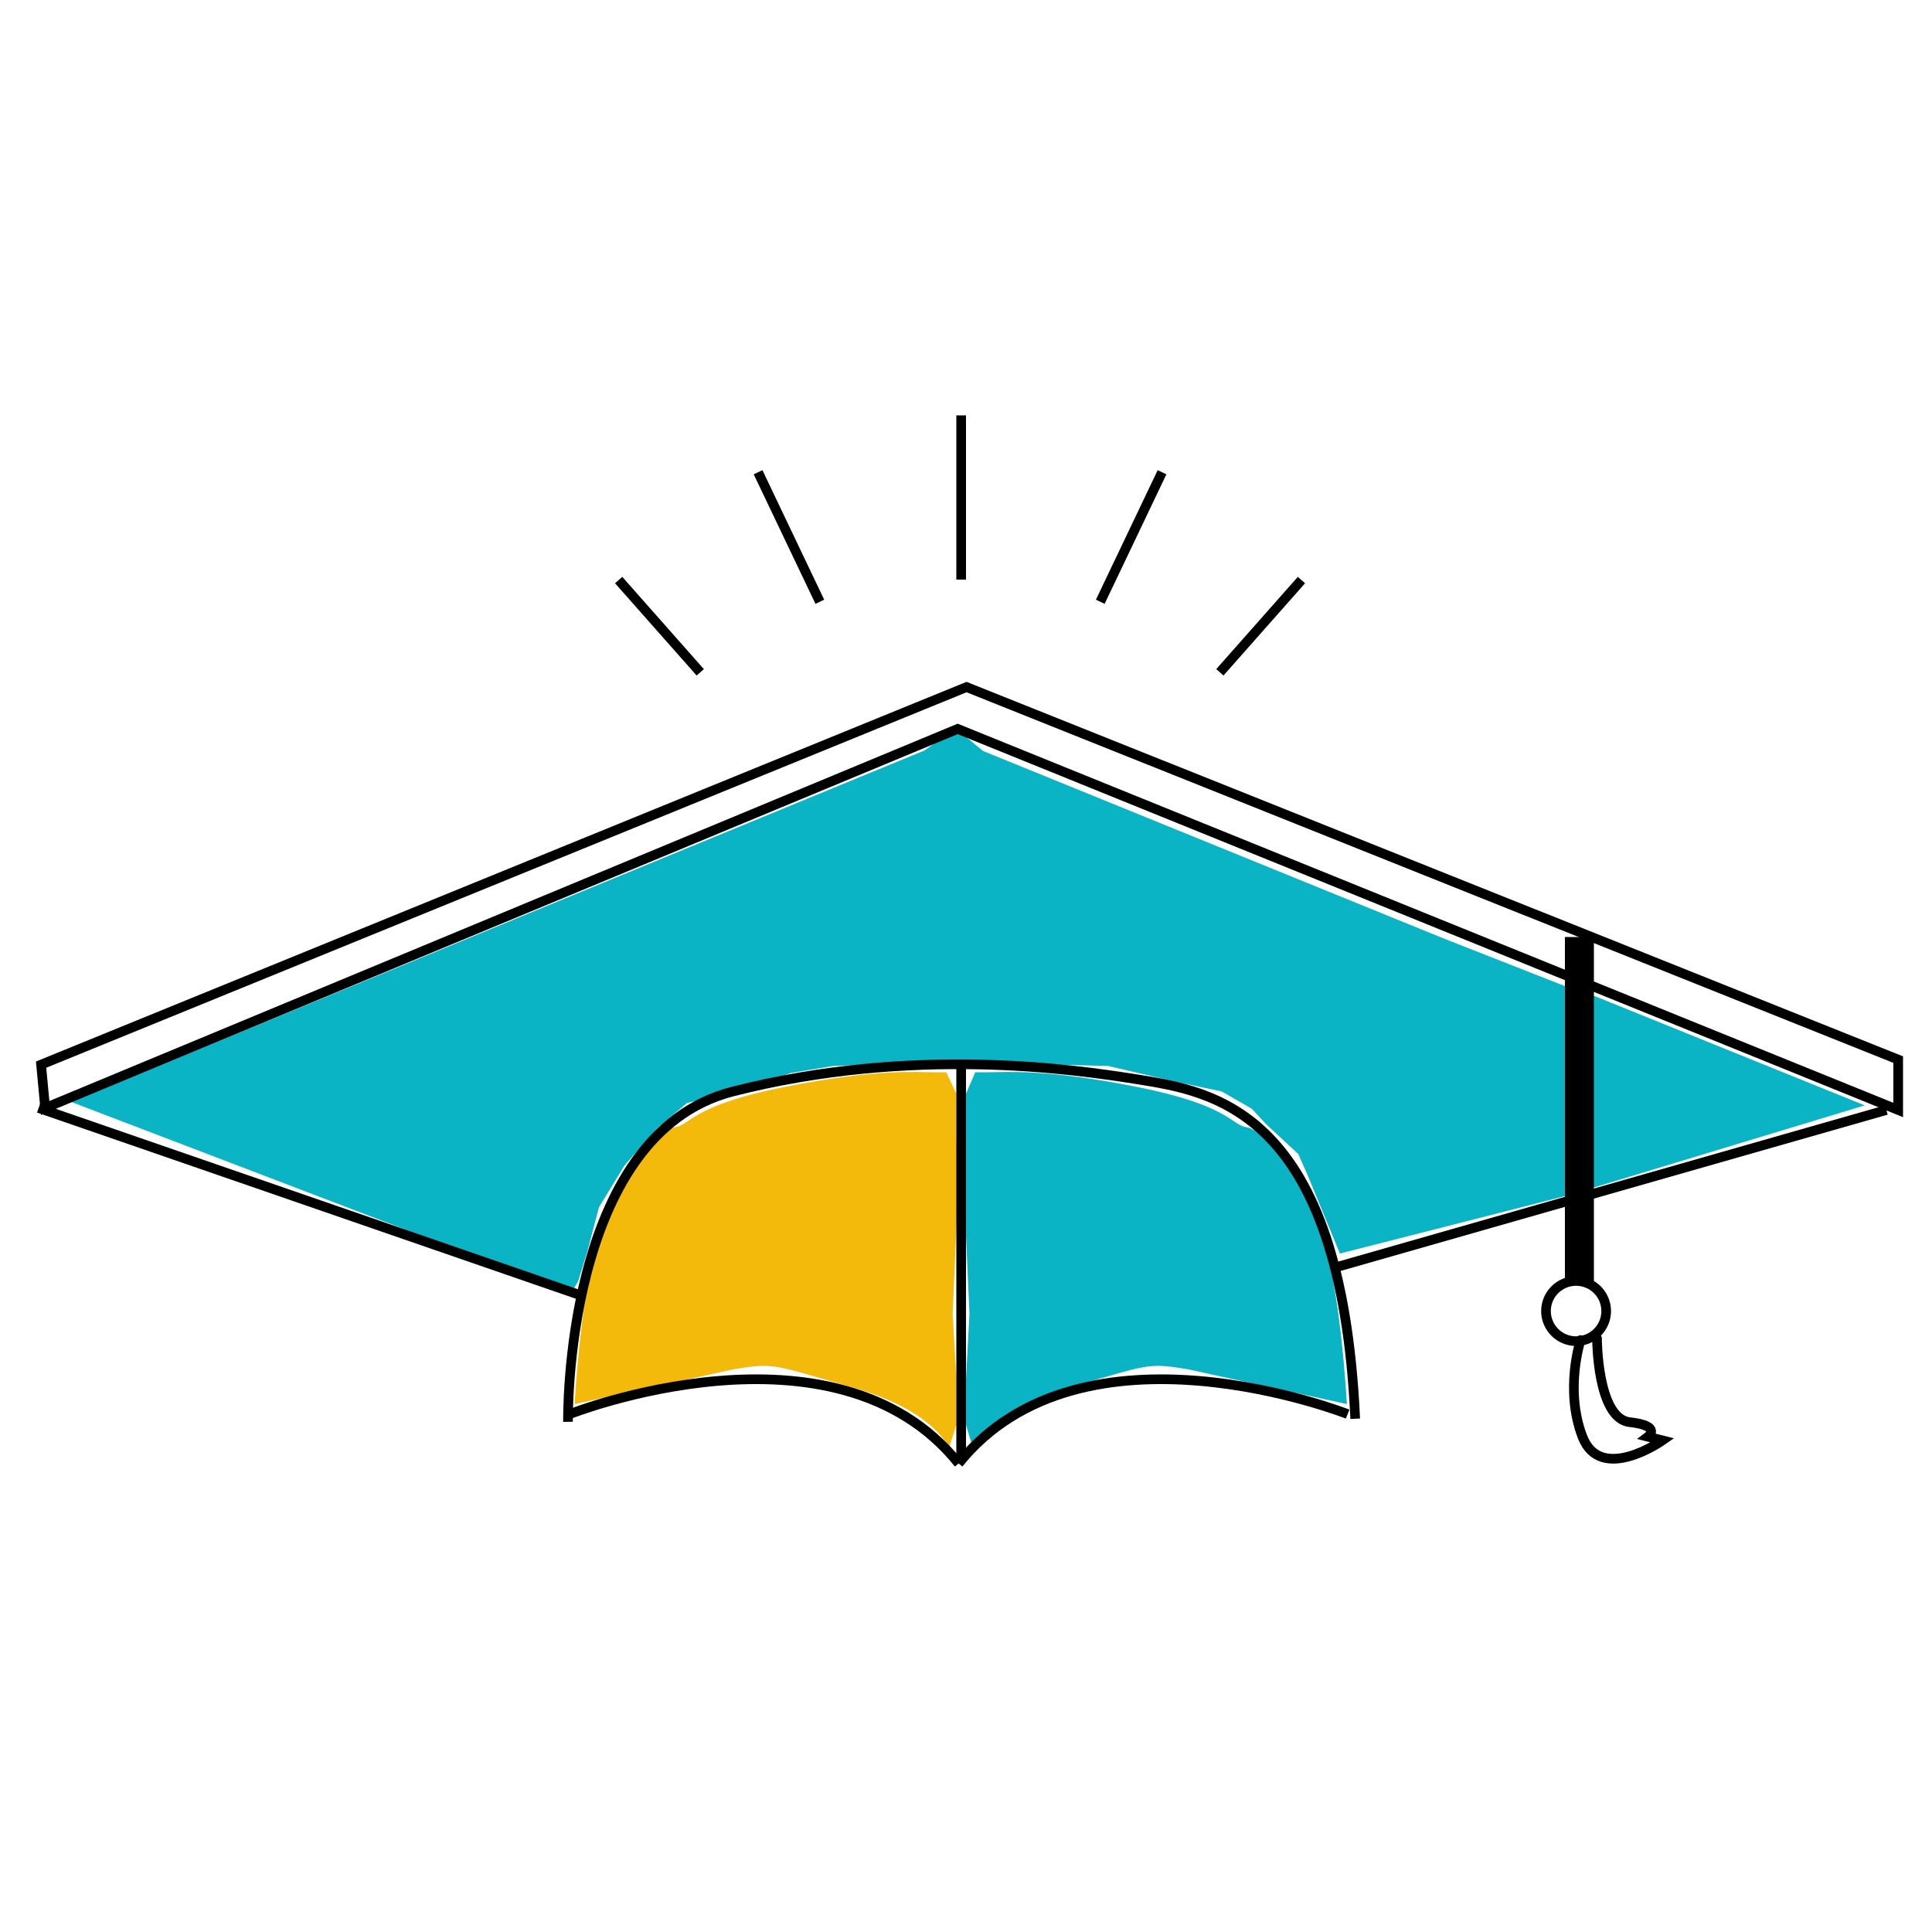
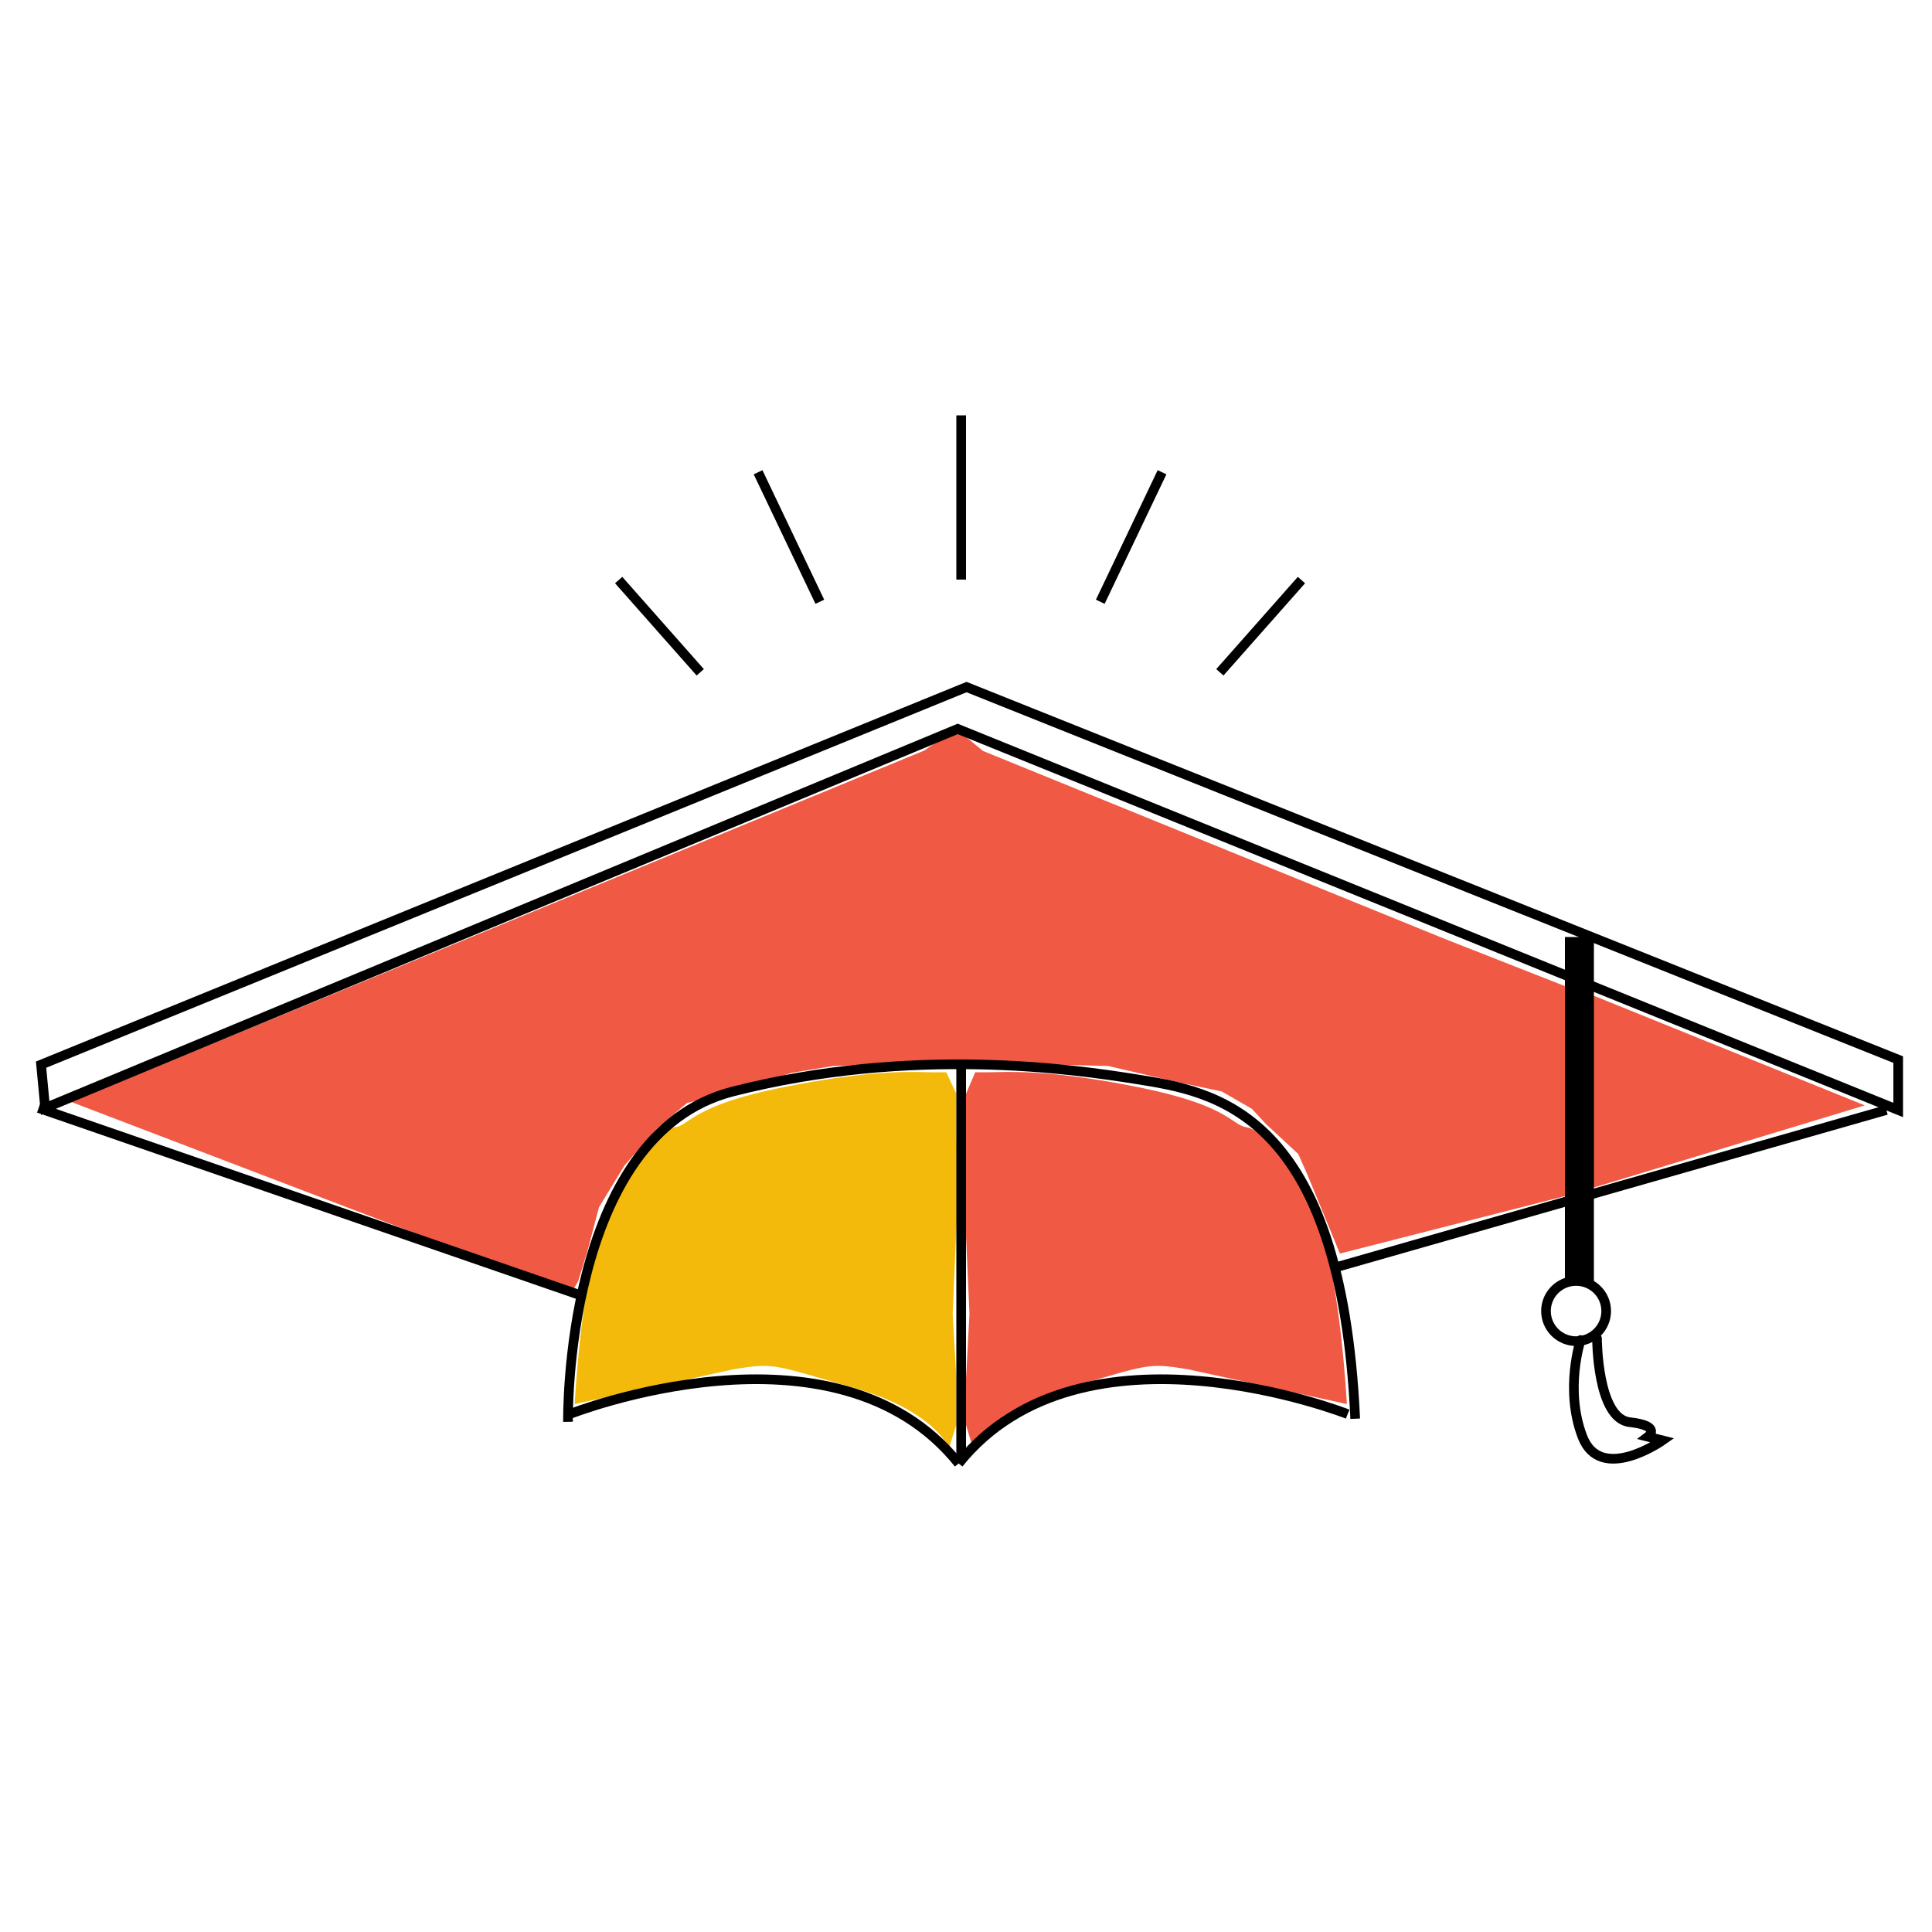
<svg xmlns="http://www.w3.org/2000/svg" version="1.1" id="Layer_1" x="0px" y="0px" width="200px" height="200px" viewBox="0 0 200 200" enable-background="new 0 0 200 200" xml:space="preserve">
  <path fill="#F4BA0B" d="M59.489,145.349c0,0,0.659-12.704,2.816-18.217s5.842-10.187,7.521-10.427  c1.678-0.239,1.723-2.253,11.31-4.171C90.724,110.617,94.843,111,96.521,111c1.678,0,1.438,0,1.438,0L99,113.229v4.555l0.199,4.794  l-0.579,13.423l0.38,6.711v4.794l-0.76,2.396c0,0-1.459-3.835-9.848-6.231c-8.389-2.397-8.16-2.637-12.474-1.918" />
-   <path fill="#0AB4C5" d="M139.426,145.349c0,0-0.659-12.704-2.816-18.217s-5.842-10.187-7.52-10.427  c-1.679-0.239-1.724-2.253-11.311-4.171c-9.588-1.917-13.708-1.534-15.386-1.534s-1.438,0-1.438,0L100,113.229v4.555l-0.241,4.794  l0.6,13.423L100,142.712v4.794l0.717,2.396c0,0,1.437-3.835,9.828-6.231c8.389-2.397,8.148-2.637,12.463-1.918" />
-   <polygon fill="#0AB4C5" points="163,102.443 163,111.072 163,118.264 163,123.536 193.039,114.429 165.196,103.162 " />
-   <polygon fill="#0AB4C5" points="7.355,114.068 95.682,77.695 98.945,75.426 101.765,77.74 149.479,97.163 162.908,102.439   162.193,123.774 138.705,129.768 135.351,121.619 134.393,119.462 131.037,116.346 129.599,114.788 126.482,112.99 121.929,112.031   114.738,110.354 105.39,110.114 98.199,109.874 86.214,110.354 81.9,111.072 75.866,112.99 71.114,114.188 67.998,116.825   64.642,120.66 62.005,124.975 60.807,129.529 59.848,132.645 59.129,133.844 " />
+   <path fill="#F05944" d="M139.426,145.349c0,0-0.659-12.704-2.816-18.217s-5.842-10.187-7.52-10.427  c-1.679-0.239-1.724-2.253-11.311-4.171c-9.588-1.917-13.708-1.534-15.386-1.534s-1.438,0-1.438,0L100,113.229v4.555l-0.241,4.794  l0.6,13.423L100,142.712v4.794l0.717,2.396c0,0,1.437-3.835,9.828-6.231c8.389-2.397,8.148-2.637,12.463-1.918" />
+   <polygon fill="#F05944" points="163,102.443 163,111.072 163,118.264 163,123.536 193.039,114.429 165.196,103.162 " />
+   <polygon fill="#F05944" points="7.355,114.068 95.682,77.695 98.945,75.426 101.765,77.74 149.479,97.163 162.908,102.439   162.193,123.774 138.705,129.768 135.351,121.619 134.393,119.462 131.037,116.346 129.599,114.788 126.482,112.99 121.929,112.031   114.738,110.354 105.39,110.114 98.199,109.874 86.214,110.354 81.9,111.072 75.866,112.99 71.114,114.188 67.998,116.825   64.642,120.66 62.005,124.975 60.807,129.529 59.848,132.645 59.129,133.844 " />
  <polygon fill="none" stroke="#000000" stroke-miterlimit="10" points="4.253,110.211 100.057,71.124 196.5,109.688 196.5,114.907   99.138,75.456 4.676,114.7 " />
  <line fill="none" stroke="#000000" stroke-miterlimit="10" x1="4" y1="114.7" x2="60.088" y2="134.083" />
  <line fill="none" stroke="#000000" stroke-miterlimit="10" x1="195.274" y1="114.907" x2="138.228" y2="131.207" />
  <path fill="none" stroke="#000000" stroke-miterlimit="10" d="M140.291,146.867c-1.463-31.959-14.642-33.877-22.695-35.155  c-6.477-1.027-23.178-3.446-41.73,1.278C58.295,117.464,58.8,147.187,58.8,147.187" />
  <path fill="none" stroke="#000000" stroke-miterlimit="10" d="M58.97,146.388c0,0,27.484-10.866,40.268,5.113" />
  <path fill="none" stroke="#000000" stroke-miterlimit="10" d="M139.507,146.388c0,0-27.484-10.866-40.269,5.113" />
  <line fill="none" stroke="#000000" stroke-miterlimit="10" x1="99.5" y1="110" x2="99.5" y2="151" />
  <line fill="none" stroke="#000000" stroke-width="3" stroke-miterlimit="10" x1="163.5" y1="97" x2="163.5" y2="133" />
  <circle fill="none" stroke="#000000" stroke-linecap="round" stroke-miterlimit="10" cx="163.156" cy="135.72" r="3.116" />
  <path fill="none" stroke="#000000" stroke-linecap="round" stroke-miterlimit="10" d="M165.322,138.558c0,0,0,8.289,3.391,8.665  c3.391,0.378,1.884,1.508,1.884,1.508l1.507,0.377c0,0-6.405,4.521-8.289-0.377c-1.884-4.897-0.188-10.009-0.188-10.009" />
  <line fill="none" stroke="#000000" stroke-miterlimit="10" x1="99.5" y1="60" x2="99.5" y2="43" />
  <line fill="none" stroke="#000000" stroke-miterlimit="10" x1="113.9" y1="62.294" x2="120.293" y2="48.887" />
  <line fill="none" stroke="#000000" stroke-miterlimit="10" x1="126.279" y1="69.598" x2="134.725" y2="60.048" />
  <line fill="none" stroke="#000000" stroke-miterlimit="10" x1="84.868" y1="62.294" x2="78.476" y2="48.887" />
  <line fill="none" stroke="#000000" stroke-miterlimit="10" x1="72.489" y1="69.598" x2="64.044" y2="60.048" />
</svg>
